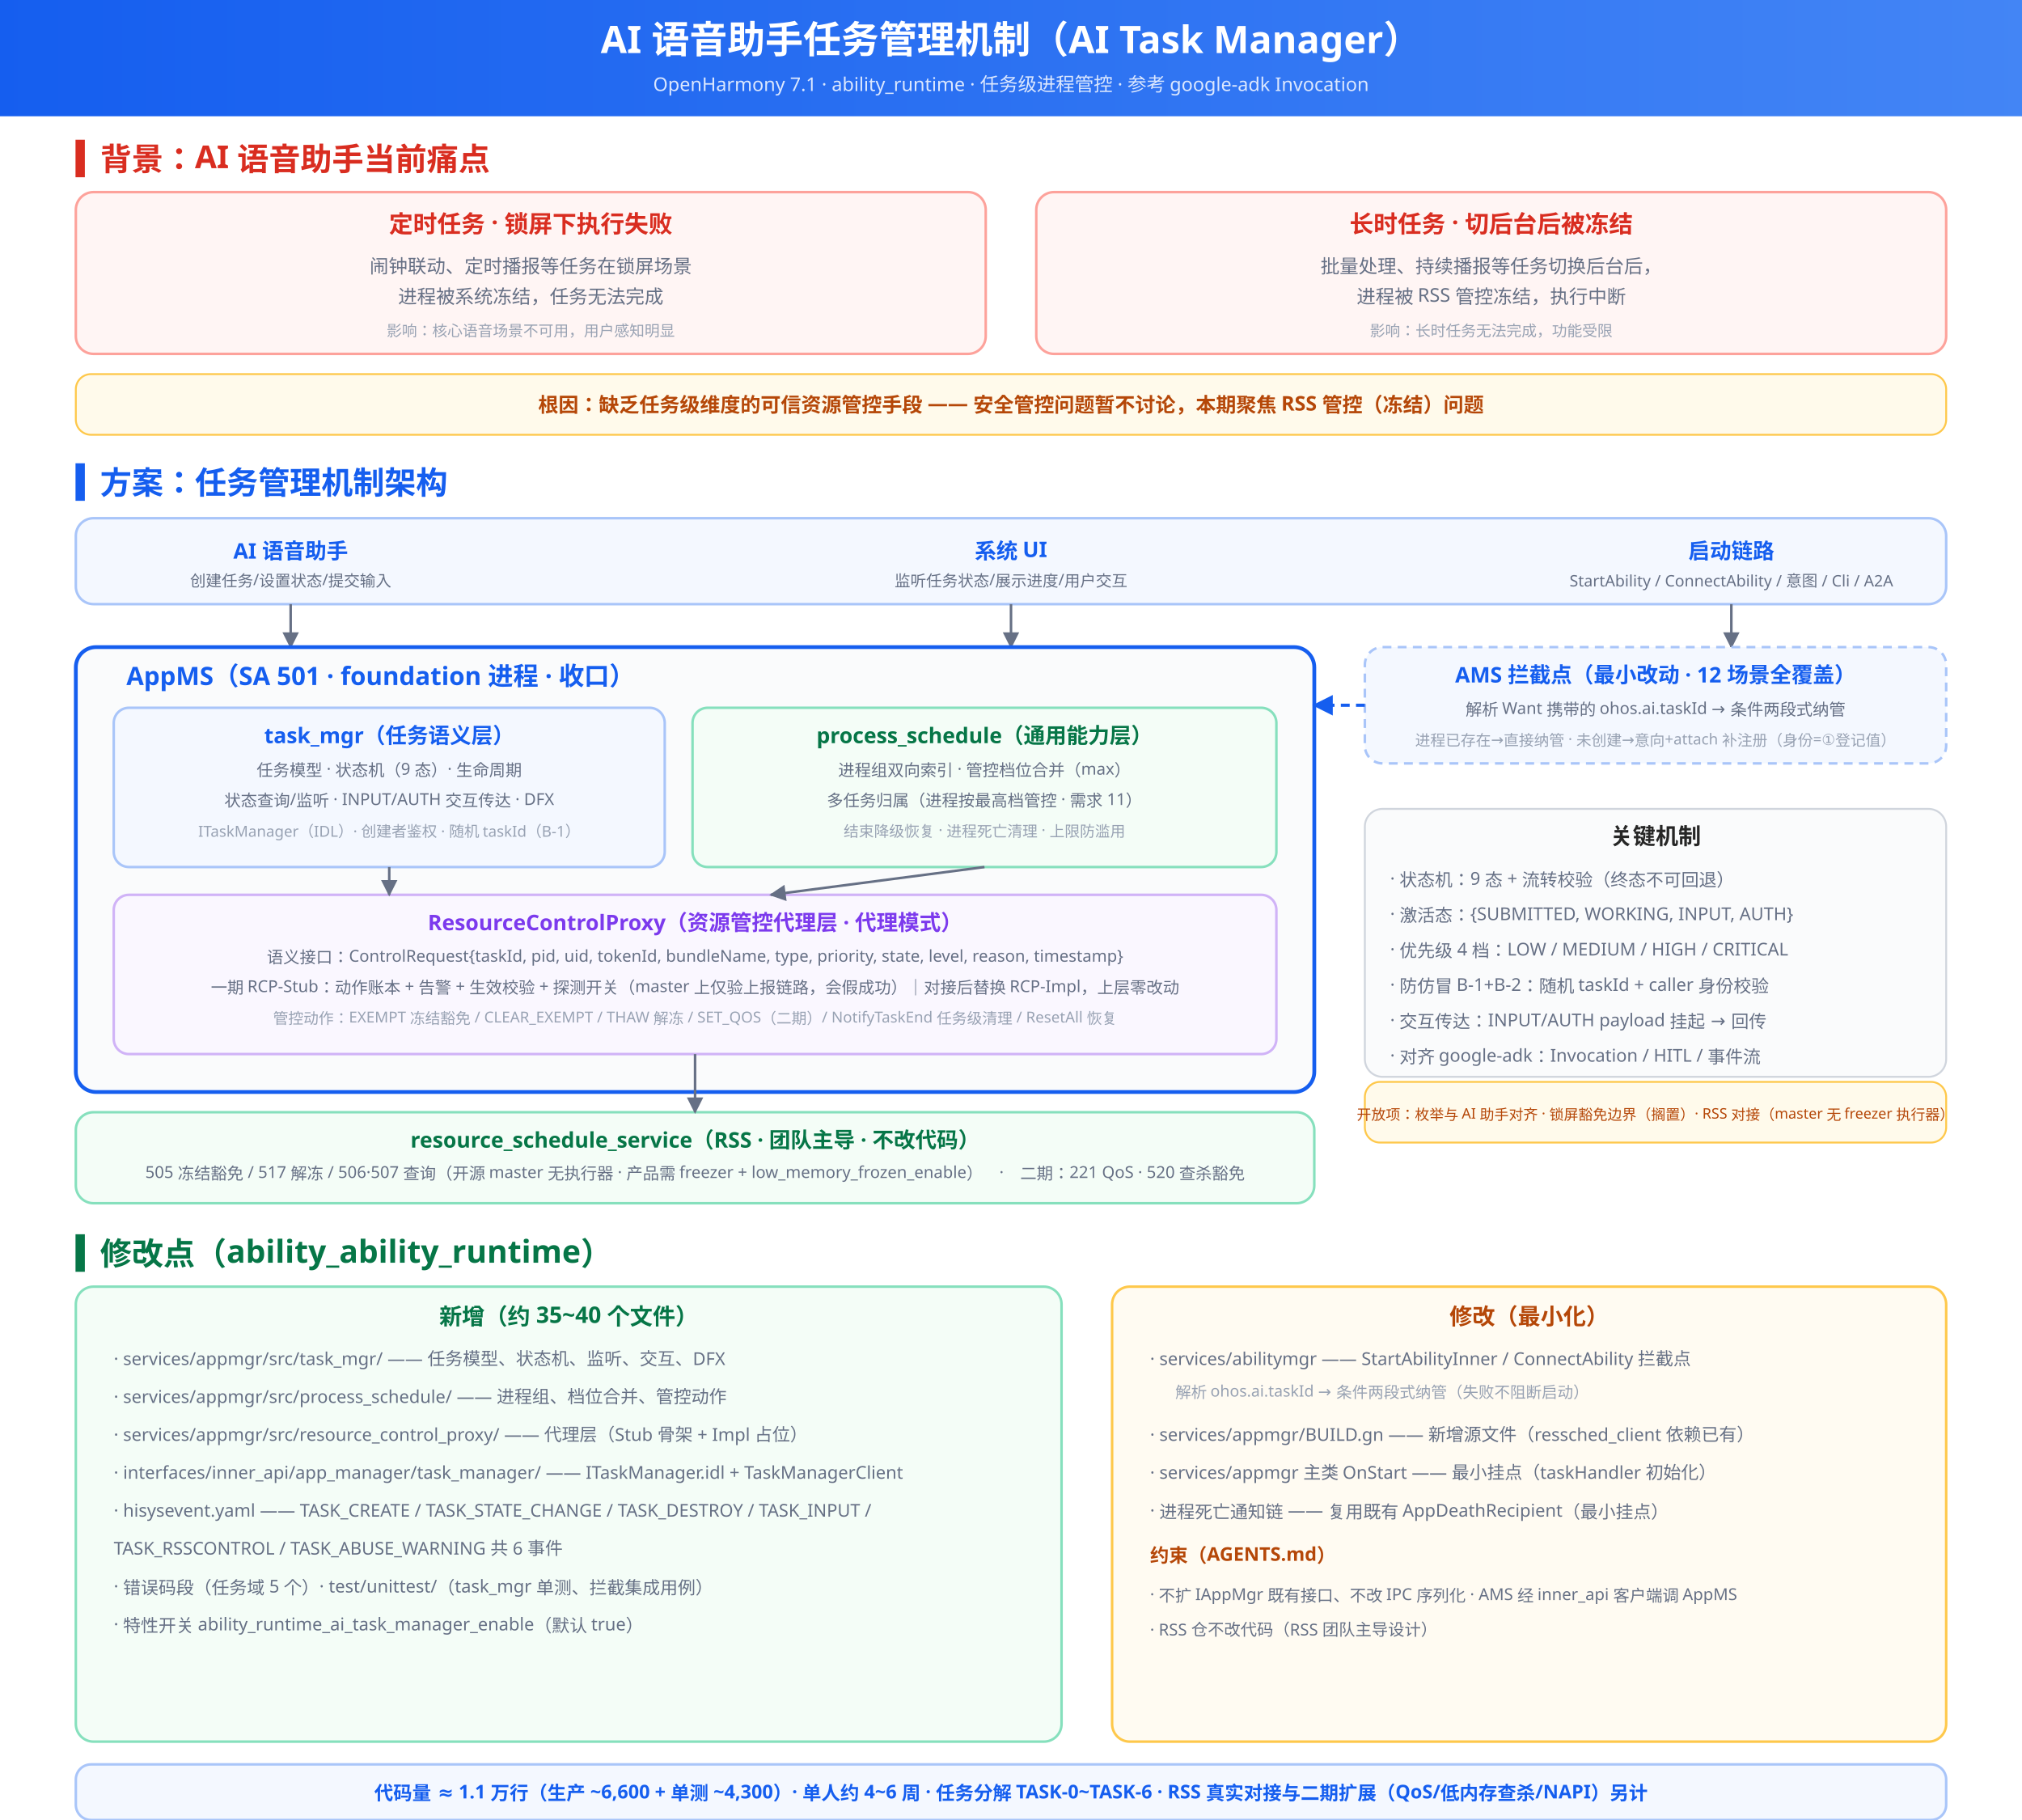
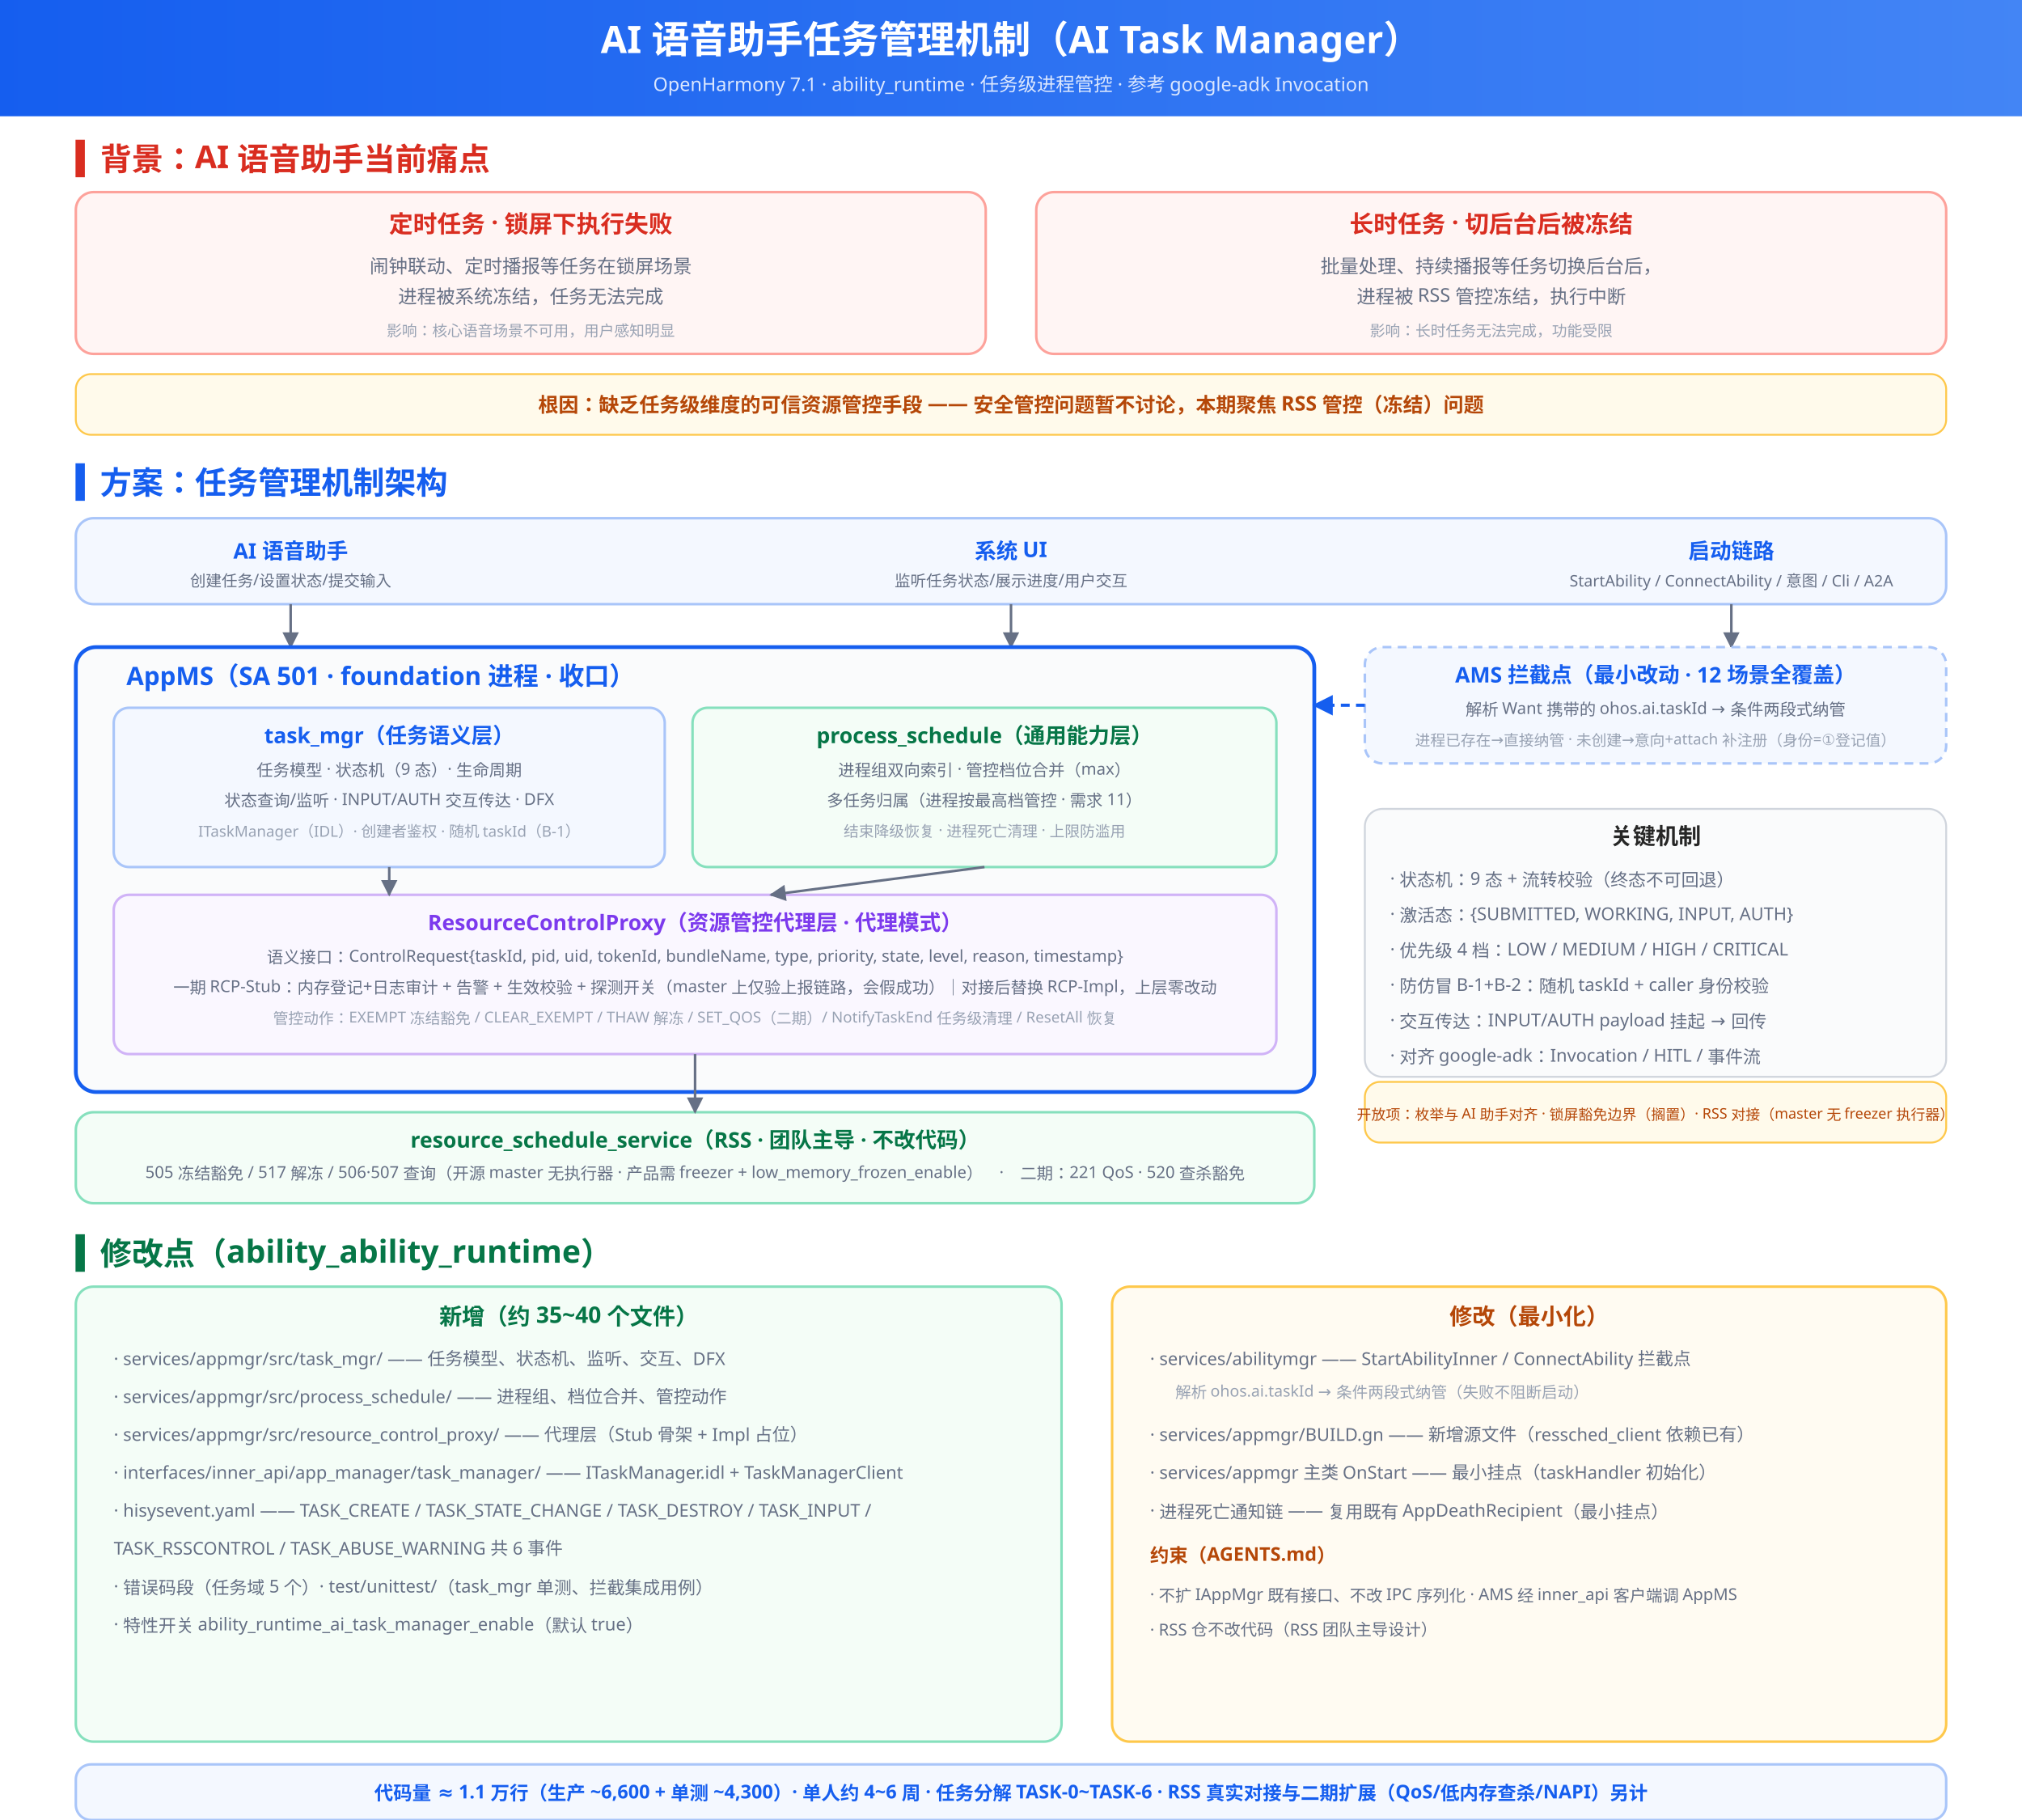
<svg xmlns="http://www.w3.org/2000/svg" viewBox="0 0 1600 1440" font-family="'PingFang SC','Microsoft YaHei','Noto Sans SC',sans-serif">
  <defs>
    <marker id="ar" viewBox="0 0 10 10" refX="9" refY="5" markerWidth="6.5" markerHeight="6.5" orient="auto-start-reverse">
      <path d="M0 0 L10 5 L0 10 z" fill="#667085" />
    </marker>
    <marker id="arB" viewBox="0 0 10 10" refX="9" refY="5" markerWidth="6.5" markerHeight="6.5" orient="auto-start-reverse">
      <path d="M0 0 L10 5 L0 10 z" fill="#155eef" />
    </marker>
    <linearGradient id="hg" x1="0" y1="0" x2="1" y2="0">
      <stop offset="0%" stop-color="#155eef" />
      <stop offset="100%" stop-color="#4385f5" />
    </linearGradient>
  </defs>
  <rect x="0" y="0" width="1600" height="1440" fill="#ffffff" />
  <rect x="0" y="0" width="1600" height="92" fill="url(#hg)" />
  <text x="800" y="42" font-size="30" font-weight="700" fill="#ffffff" text-anchor="middle">AI 语音助手任务管理机制（AI Task Manager）</text>
  <text x="800" y="72" font-size="15" fill="#dbe7fe" text-anchor="middle">OpenHarmony 7.1 · ability_runtime · 任务级进程管控 · 参考 google-adk Invocation</text>
  <text x="60" y="134" font-size="25" font-weight="700" fill="#d92d20">▍背景：AI 语音助手当前痛点</text>
  <rect x="60" y="152" width="720" height="128" rx="14" fill="#fff5f4" stroke="#fda29b" stroke-width="2" />
  <text x="420" y="184" font-size="19" font-weight="700" fill="#d92d20" text-anchor="middle">定时任务 · 锁屏下执行失败</text>
  <text x="420" y="216" font-size="15" fill="#667085" text-anchor="middle">闹钟联动、定时播报等任务在锁屏场景</text>
  <text x="420" y="240" font-size="15" fill="#667085" text-anchor="middle">进程被系统冻结，任务无法完成</text>
  <text x="420" y="266" font-size="12" fill="#98a2b3" text-anchor="middle">影响：核心语音场景不可用，用户感知明显</text>
  <rect x="820" y="152" width="720" height="128" rx="14" fill="#fff5f4" stroke="#fda29b" stroke-width="2" />
  <text x="1180" y="184" font-size="19" font-weight="700" fill="#d92d20" text-anchor="middle">长时任务 · 切后台后被冻结</text>
  <text x="1180" y="216" font-size="15" fill="#667085" text-anchor="middle">批量处理、持续播报等任务切换后台后，</text>
  <text x="1180" y="240" font-size="15" fill="#667085" text-anchor="middle">进程被 RSS 管控冻结，执行中断</text>
  <text x="1180" y="266" font-size="12" fill="#98a2b3" text-anchor="middle">影响：长时任务无法完成，功能受限</text>
  <rect x="60" y="296" width="1480" height="48" rx="12" fill="#fffaeb" stroke="#fec84b" stroke-width="1.5" />
  <text x="800" y="326" font-size="16" font-weight="600" fill="#b54708" text-anchor="middle">根因：缺乏任务级维度的可信资源管控手段 —— 安全管控问题暂不讨论，本期聚焦 RSS 管控（冻结）问题</text>
  <text x="60" y="390" font-size="25" font-weight="700" fill="#155eef">▍方案：任务管理机制架构</text>
  <rect x="60" y="410" width="1480" height="68" rx="14" fill="#f4f8ff" stroke="#a9c5f9" stroke-width="2" />
  <text x="230" y="442" font-size="17" font-weight="700" fill="#155eef" text-anchor="middle">AI 语音助手</text>
  <text x="230" y="464" font-size="12.5" fill="#667085" text-anchor="middle">创建任务/设置状态/提交输入</text>
  <text x="800" y="442" font-size="17" font-weight="700" fill="#155eef" text-anchor="middle">系统 UI</text>
  <text x="800" y="464" font-size="12.5" fill="#667085" text-anchor="middle">监听任务状态/展示进度/用户交互</text>
  <text x="1370" y="442" font-size="17" font-weight="700" fill="#155eef" text-anchor="middle">启动链路</text>
  <text x="1370" y="464" font-size="12.5" fill="#667085" text-anchor="middle">StartAbility / ConnectAbility / 意图 / Cli / A2A</text>
  <path d="M 230 478 L 230 512" stroke="#667085" stroke-width="2" marker-end="url(#ar)" />
  <path d="M 800 478 L 800 512" stroke="#667085" stroke-width="2" marker-end="url(#ar)" />
  <path d="M 1370 478 L 1370 512" stroke="#667085" stroke-width="2" marker-end="url(#ar)" />
  <rect x="1080" y="512" width="460" height="92" rx="14" fill="#f4f8ff" stroke="#a9c5f9" stroke-width="2" stroke-dasharray="7 5" />
  <text x="1310" y="540" font-size="17" font-weight="700" fill="#155eef" text-anchor="middle">AMS 拦截点（最小改动 · 12 场景全覆盖）</text>
  <text x="1310" y="566" font-size="13" fill="#667085" text-anchor="middle">解析 Want 携带的 ohos.ai.taskId → 条件两段式纳管</text>
  <text x="1310" y="590" font-size="12" fill="#98a2b3" text-anchor="middle">进程已存在→直接纳管 · 未创建→意向+attach 补注册（身份=①登记值）</text>
  <rect x="60" y="512" width="980" height="352" rx="16" fill="#fafbfc" stroke="#155eef" stroke-width="3" />
  <text x="100" y="542" font-size="20" font-weight="700" fill="#155eef">AppMS（SA 501 · foundation 进程 · 收口）</text>
  <rect x="90" y="560" width="436" height="126" rx="12" fill="#f4f8ff" stroke="#a9c5f9" stroke-width="2" />
  <text x="308" y="588" font-size="17" font-weight="700" fill="#155eef" text-anchor="middle">task_mgr（任务语义层）</text>
  <text x="308" y="614" font-size="13" fill="#667085" text-anchor="middle">任务模型 · 状态机（9 态）· 生命周期</text>
  <text x="308" y="638" font-size="13" fill="#667085" text-anchor="middle">状态查询/监听 · INPUT/AUTH 交互传达 · DFX</text>
  <text x="308" y="662" font-size="12" fill="#98a2b3" text-anchor="middle">ITaskManager（IDL）· 创建者鉴权 · 随机 taskId（B-1）</text>
  <rect x="548" y="560" width="462" height="126" rx="12" fill="#f4fdf7" stroke="#86e0bd" stroke-width="2" />
  <text x="779" y="588" font-size="17" font-weight="700" fill="#067647" text-anchor="middle">process_schedule（通用能力层）</text>
  <text x="779" y="614" font-size="13" fill="#667085" text-anchor="middle">进程组双向索引 · 管控档位合并（max）</text>
  <text x="779" y="638" font-size="13" fill="#667085" text-anchor="middle">多任务归属（进程按最高档管控 · 需求 11）</text>
  <text x="779" y="662" font-size="12" fill="#98a2b3" text-anchor="middle">结束降级恢复 · 进程死亡清理 · 上限防滥用</text>
  <rect x="90" y="708" width="920" height="126" rx="12" fill="#faf7ff" stroke="#d0b3f7" stroke-width="2" />
  <text x="550" y="736" font-size="17" font-weight="700" fill="#7c3aed" text-anchor="middle">ResourceControlProxy（资源管控代理层 · 代理模式）</text>
  <text x="550" y="762" font-size="13" fill="#667085" text-anchor="middle">语义接口：ControlRequest{taskId, pid, uid, tokenId, bundleName, type, priority, state, level, reason, timestamp}</text>
-   <text x="550" y="786" font-size="13" fill="#667085" text-anchor="middle">一期 RCP-Stub：动作账本 + 告警 + 生效校验 + 探测开关（master 上仅验上报链路，会假成功）｜对接后替换 RCP-Impl，上层零改动</text>
+   <text x="550" y="786" font-size="13" fill="#667085" text-anchor="middle">一期 RCP-Stub：内存登记+日志审计 + 告警 + 生效校验 + 探测开关（master 上仅验上报链路，会假成功）｜对接后替换 RCP-Impl，上层零改动</text>
  <text x="550" y="810" font-size="12" fill="#98a2b3" text-anchor="middle">管控动作：EXEMPT 冻结豁免 / CLEAR_EXEMPT / THAW 解冻 / SET_QOS（二期）/ NotifyTaskEnd 任务级清理 / ResetAll 恢复</text>
  <path d="M 308 686 L 308 708" stroke="#667085" stroke-width="2" marker-end="url(#ar)" />
  <path d="M 779 686 L 610 708" stroke="#667085" stroke-width="2" marker-end="url(#ar)" />
  <rect x="60" y="880" width="980" height="72" rx="14" fill="#f4fdf7" stroke="#86e0bd" stroke-width="2" />
  <text x="550" y="908" font-size="17" font-weight="700" fill="#067647" text-anchor="middle">resource_schedule_service（RSS · 团队主导 · 不改代码）</text>
  <text x="550" y="932" font-size="13" fill="#667085" text-anchor="middle">505 冻结豁免 / 517 解冻 / 506·507 查询（开源 master 无执行器 · 产品需 freezer + low_memory_frozen_enable）　·　二期：221 QoS · 520 查杀豁免</text>
  <path d="M 550 834 L 550 880" stroke="#667085" stroke-width="2" marker-end="url(#ar)" />
  <path d="M 1080 558 L 1040 558" stroke="#155eef" stroke-width="2.5" stroke-dasharray="7 5" marker-end="url(#arB)" />
  <rect x="1080" y="640" width="460" height="212" rx="14" fill="#fafbfc" stroke="#d0d5dd" stroke-width="1.5" />
  <text x="1310" y="668" font-size="18" font-weight="700" fill="#262626" text-anchor="middle">关键机制</text>
  <text x="1100" y="700" font-size="14" fill="#667085">· 状态机：9 态 + 流转校验（终态不可回退）</text>
  <text x="1100" y="728" font-size="14" fill="#667085">· 激活态：{SUBMITTED, WORKING, INPUT, AUTH}</text>
  <text x="1100" y="756" font-size="14" fill="#667085">· 优先级 4 档：LOW / MEDIUM / HIGH / CRITICAL</text>
  <text x="1100" y="784" font-size="14" fill="#667085">· 防仿冒 B-1+B-2：随机 taskId + caller 身份校验</text>
  <text x="1100" y="812" font-size="14" fill="#667085">· 交互传达：INPUT/AUTH payload 挂起 → 回传</text>
  <text x="1100" y="840" font-size="14" fill="#667085">· 对齐 google-adk：Invocation / HITL / 事件流</text>
  <rect x="1080" y="856" width="460" height="48" rx="12" fill="#fffaeb" stroke="#fec84b" stroke-width="1.5" />
  <text x="1310" y="886" font-size="11.5" fill="#b54708" text-anchor="middle">开放项：枚举与 AI 助手对齐 · 锁屏豁免边界（搁置）· RSS 对接（master 无 freezer 执行器）</text>
  <text x="60" y="1000" font-size="25" font-weight="700" fill="#067647">▍修改点（ability_ability_runtime）</text>
  <rect x="60" y="1018" width="780" height="360" rx="14" fill="#f4fdf7" stroke="#86e0bd" stroke-width="2" />
  <text x="450" y="1048" font-size="18" font-weight="700" fill="#067647" text-anchor="middle">新增（约 35~40 个文件）</text>
  <text x="90" y="1080" font-size="14" fill="#667085">· services/appmgr/src/task_mgr/ —— 任务模型、状态机、监听、交互、DFX</text>
  <text x="90" y="1110" font-size="14" fill="#667085">· services/appmgr/src/process_schedule/ —— 进程组、档位合并、管控动作</text>
  <text x="90" y="1140" font-size="14" fill="#667085">· services/appmgr/src/resource_control_proxy/ —— 代理层（Stub 骨架 + Impl 占位）</text>
  <text x="90" y="1170" font-size="14" fill="#667085">· interfaces/inner_api/app_manager/task_manager/ —— ITaskManager.idl + TaskManagerClient</text>
  <text x="90" y="1200" font-size="14" fill="#667085">· hisysevent.yaml —— TASK_CREATE / TASK_STATE_CHANGE / TASK_DESTROY / TASK_INPUT /</text>
  <text x="90" y="1230" font-size="14" fill="#667085">   TASK_RSSCONTROL / TASK_ABUSE_WARNING 共 6 事件</text>
  <text x="90" y="1260" font-size="14" fill="#667085">· 错误码段（任务域 5 个）· test/unittest/（task_mgr 单测、拦截集成用例）</text>
  <text x="90" y="1290" font-size="14" fill="#667085">· 特性开关 ability_runtime_ai_task_manager_enable（默认 true）</text>
  <rect x="880" y="1018" width="660" height="360" rx="14" fill="#fffbf2" stroke="#fec84b" stroke-width="2" />
  <text x="1210" y="1048" font-size="18" font-weight="700" fill="#b54708" text-anchor="middle">修改（最小化）</text>
  <text x="910" y="1080" font-size="14" fill="#667085">· services/abilitymgr —— StartAbilityInner / ConnectAbility 拦截点</text>
  <text x="930" y="1106" font-size="12.5" fill="#98a2b3">  解析 ohos.ai.taskId → 条件两段式纳管（失败不阻断启动）</text>
  <text x="910" y="1140" font-size="14" fill="#667085">· services/appmgr/BUILD.gn —— 新增源文件（ressched_client 依赖已有）</text>
  <text x="910" y="1170" font-size="14" fill="#667085">· services/appmgr 主类 OnStart —— 最小挂点（taskHandler 初始化）</text>
  <text x="910" y="1200" font-size="14" fill="#667085">· 进程死亡通知链 —— 复用既有 AppDeathRecipient（最小挂点）</text>
  <text x="910" y="1236" font-size="15" font-weight="700" fill="#b54708">约束（AGENTS.md）</text>
  <text x="910" y="1266" font-size="13" fill="#667085">· 不扩 IAppMgr 既有接口、不改 IPC 序列化 · AMS 经 inner_api 客户端调 AppMS</text>
  <text x="910" y="1294" font-size="13" fill="#667085">· RSS 仓不改代码（RSS 团队主导设计）</text>
  <rect x="60" y="1396" width="1480" height="44" rx="12" fill="#f4f8ff" stroke="#a9c5f9" stroke-width="2" />
  <text x="800" y="1424" font-size="15" font-weight="700" fill="#155eef" text-anchor="middle">代码量 ≈ 1.1 万行（生产 ~6,600 + 单测 ~4,300）· 单人约 4~6 周 · 任务分解 TASK-0~TASK-6 · RSS 真实对接与二期扩展（QoS/低内存查杀/NAPI）另计</text>
</svg>
